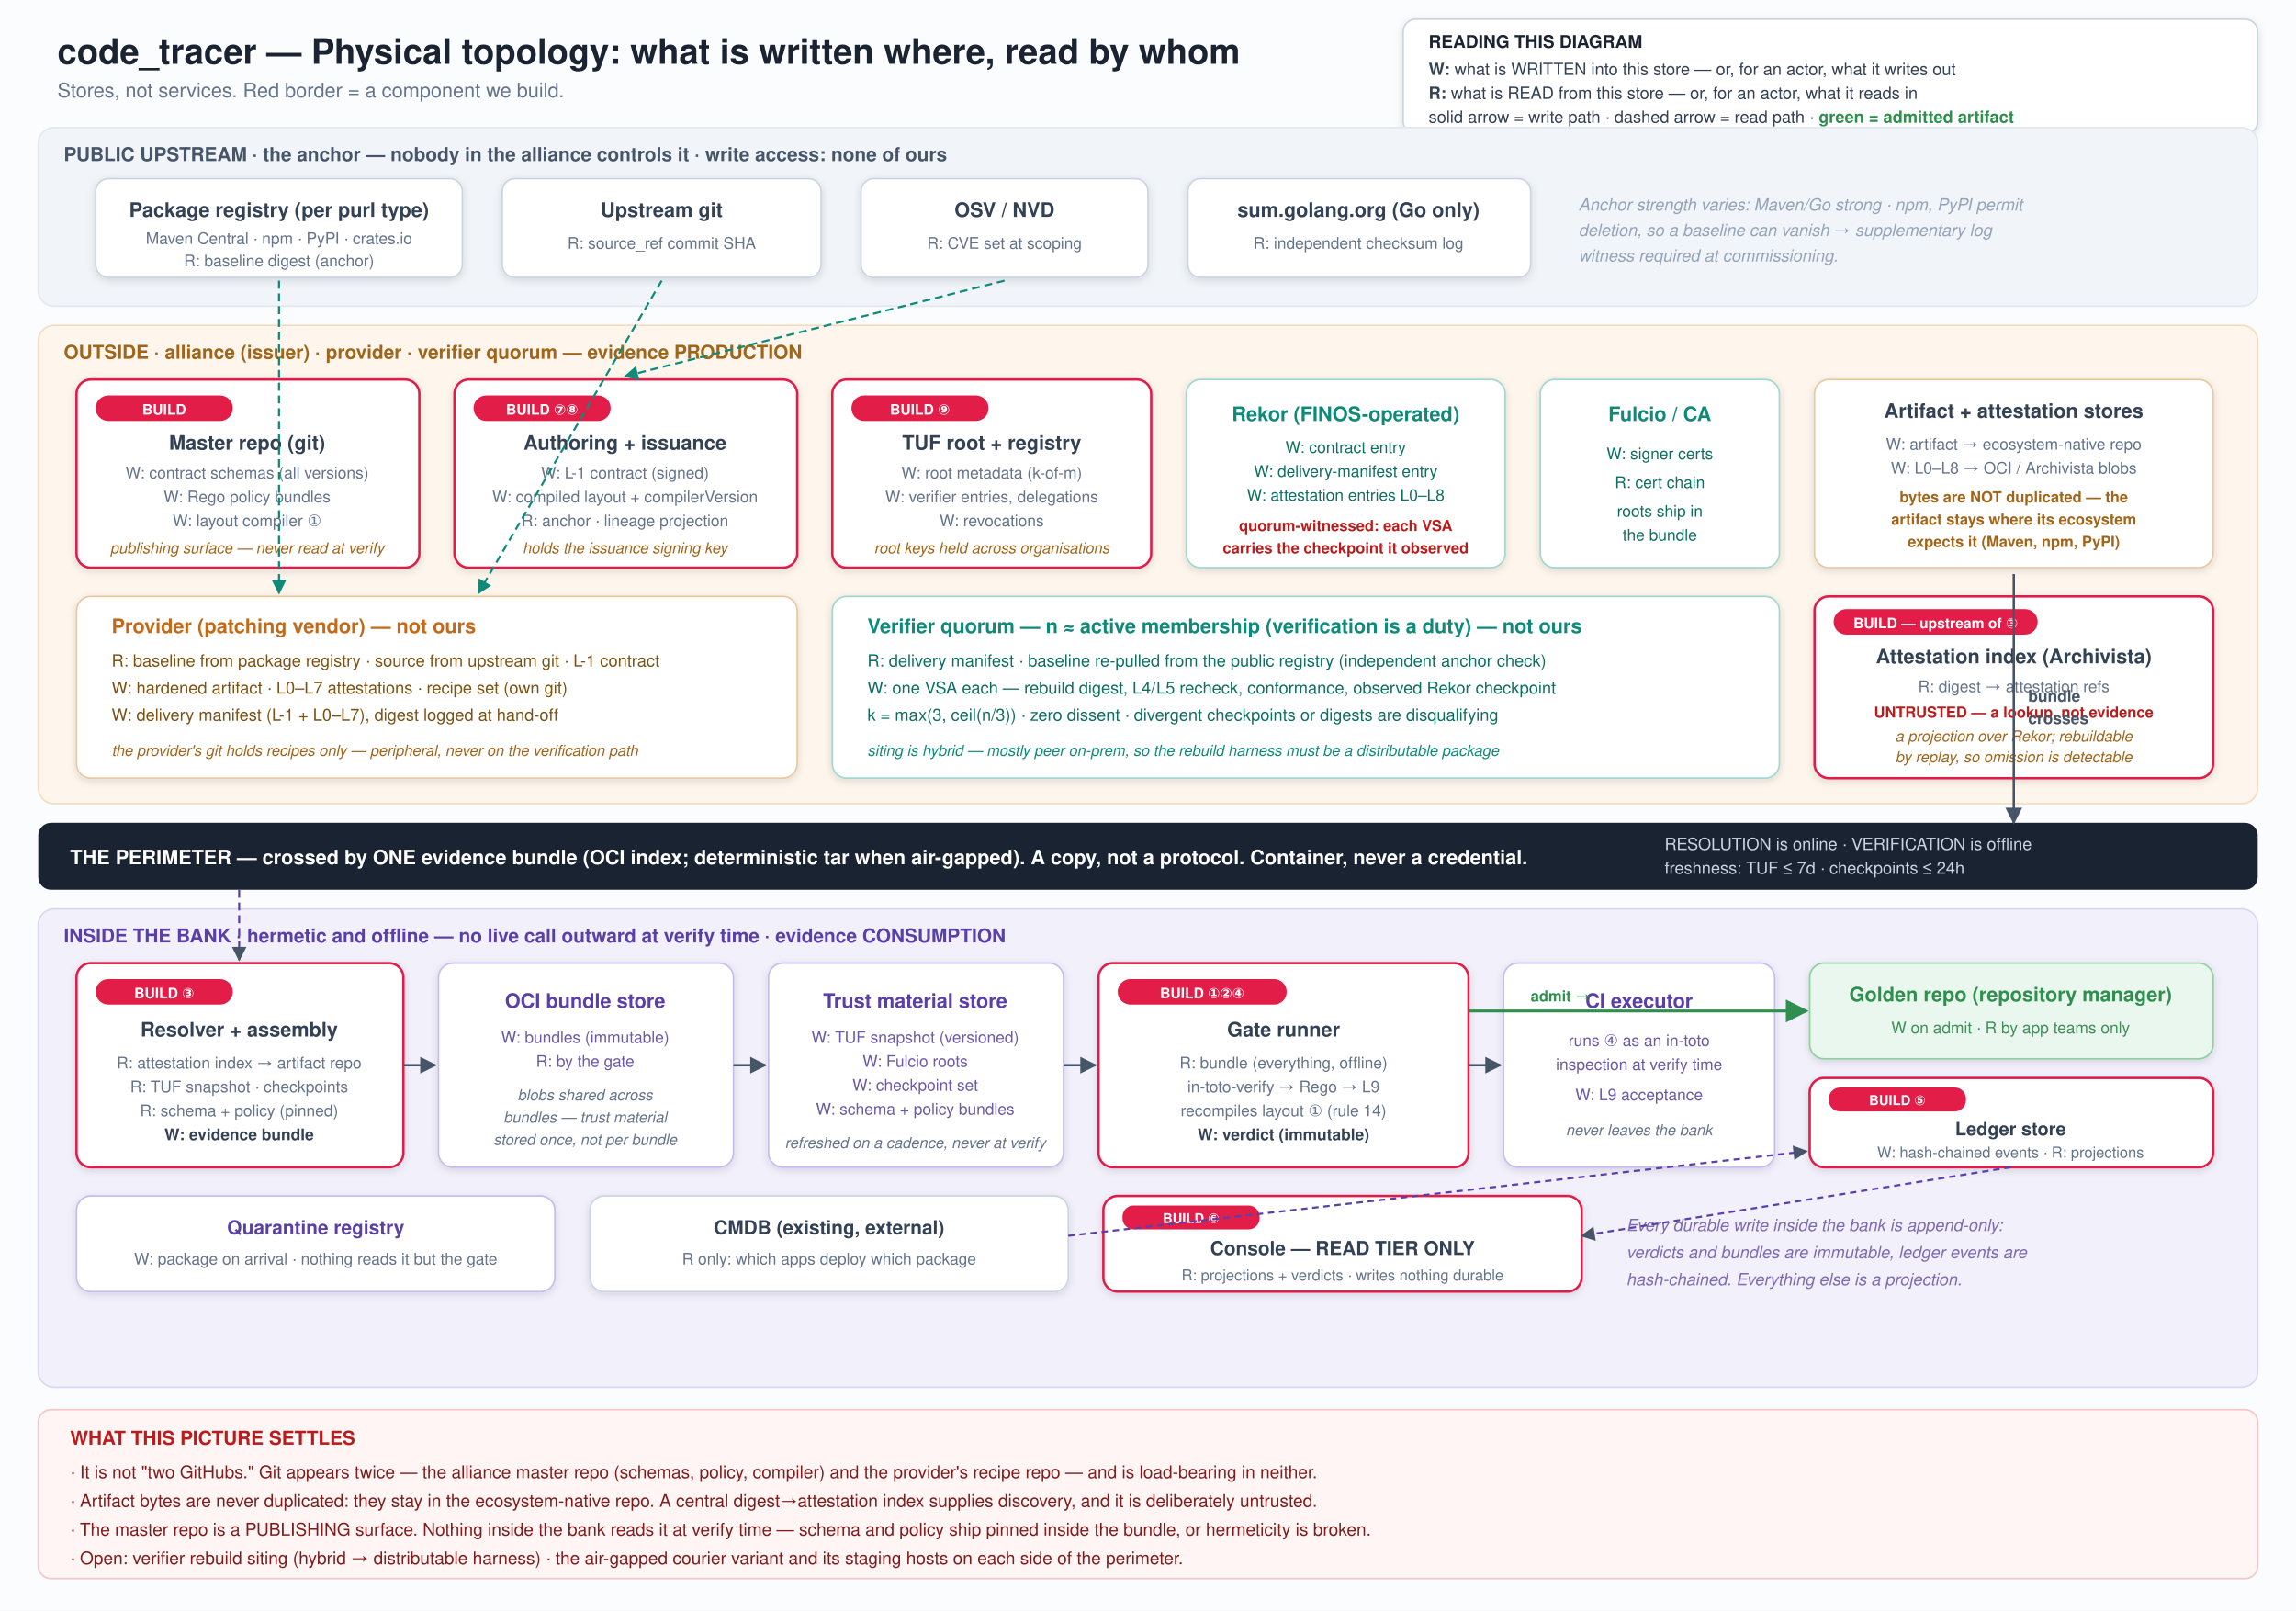
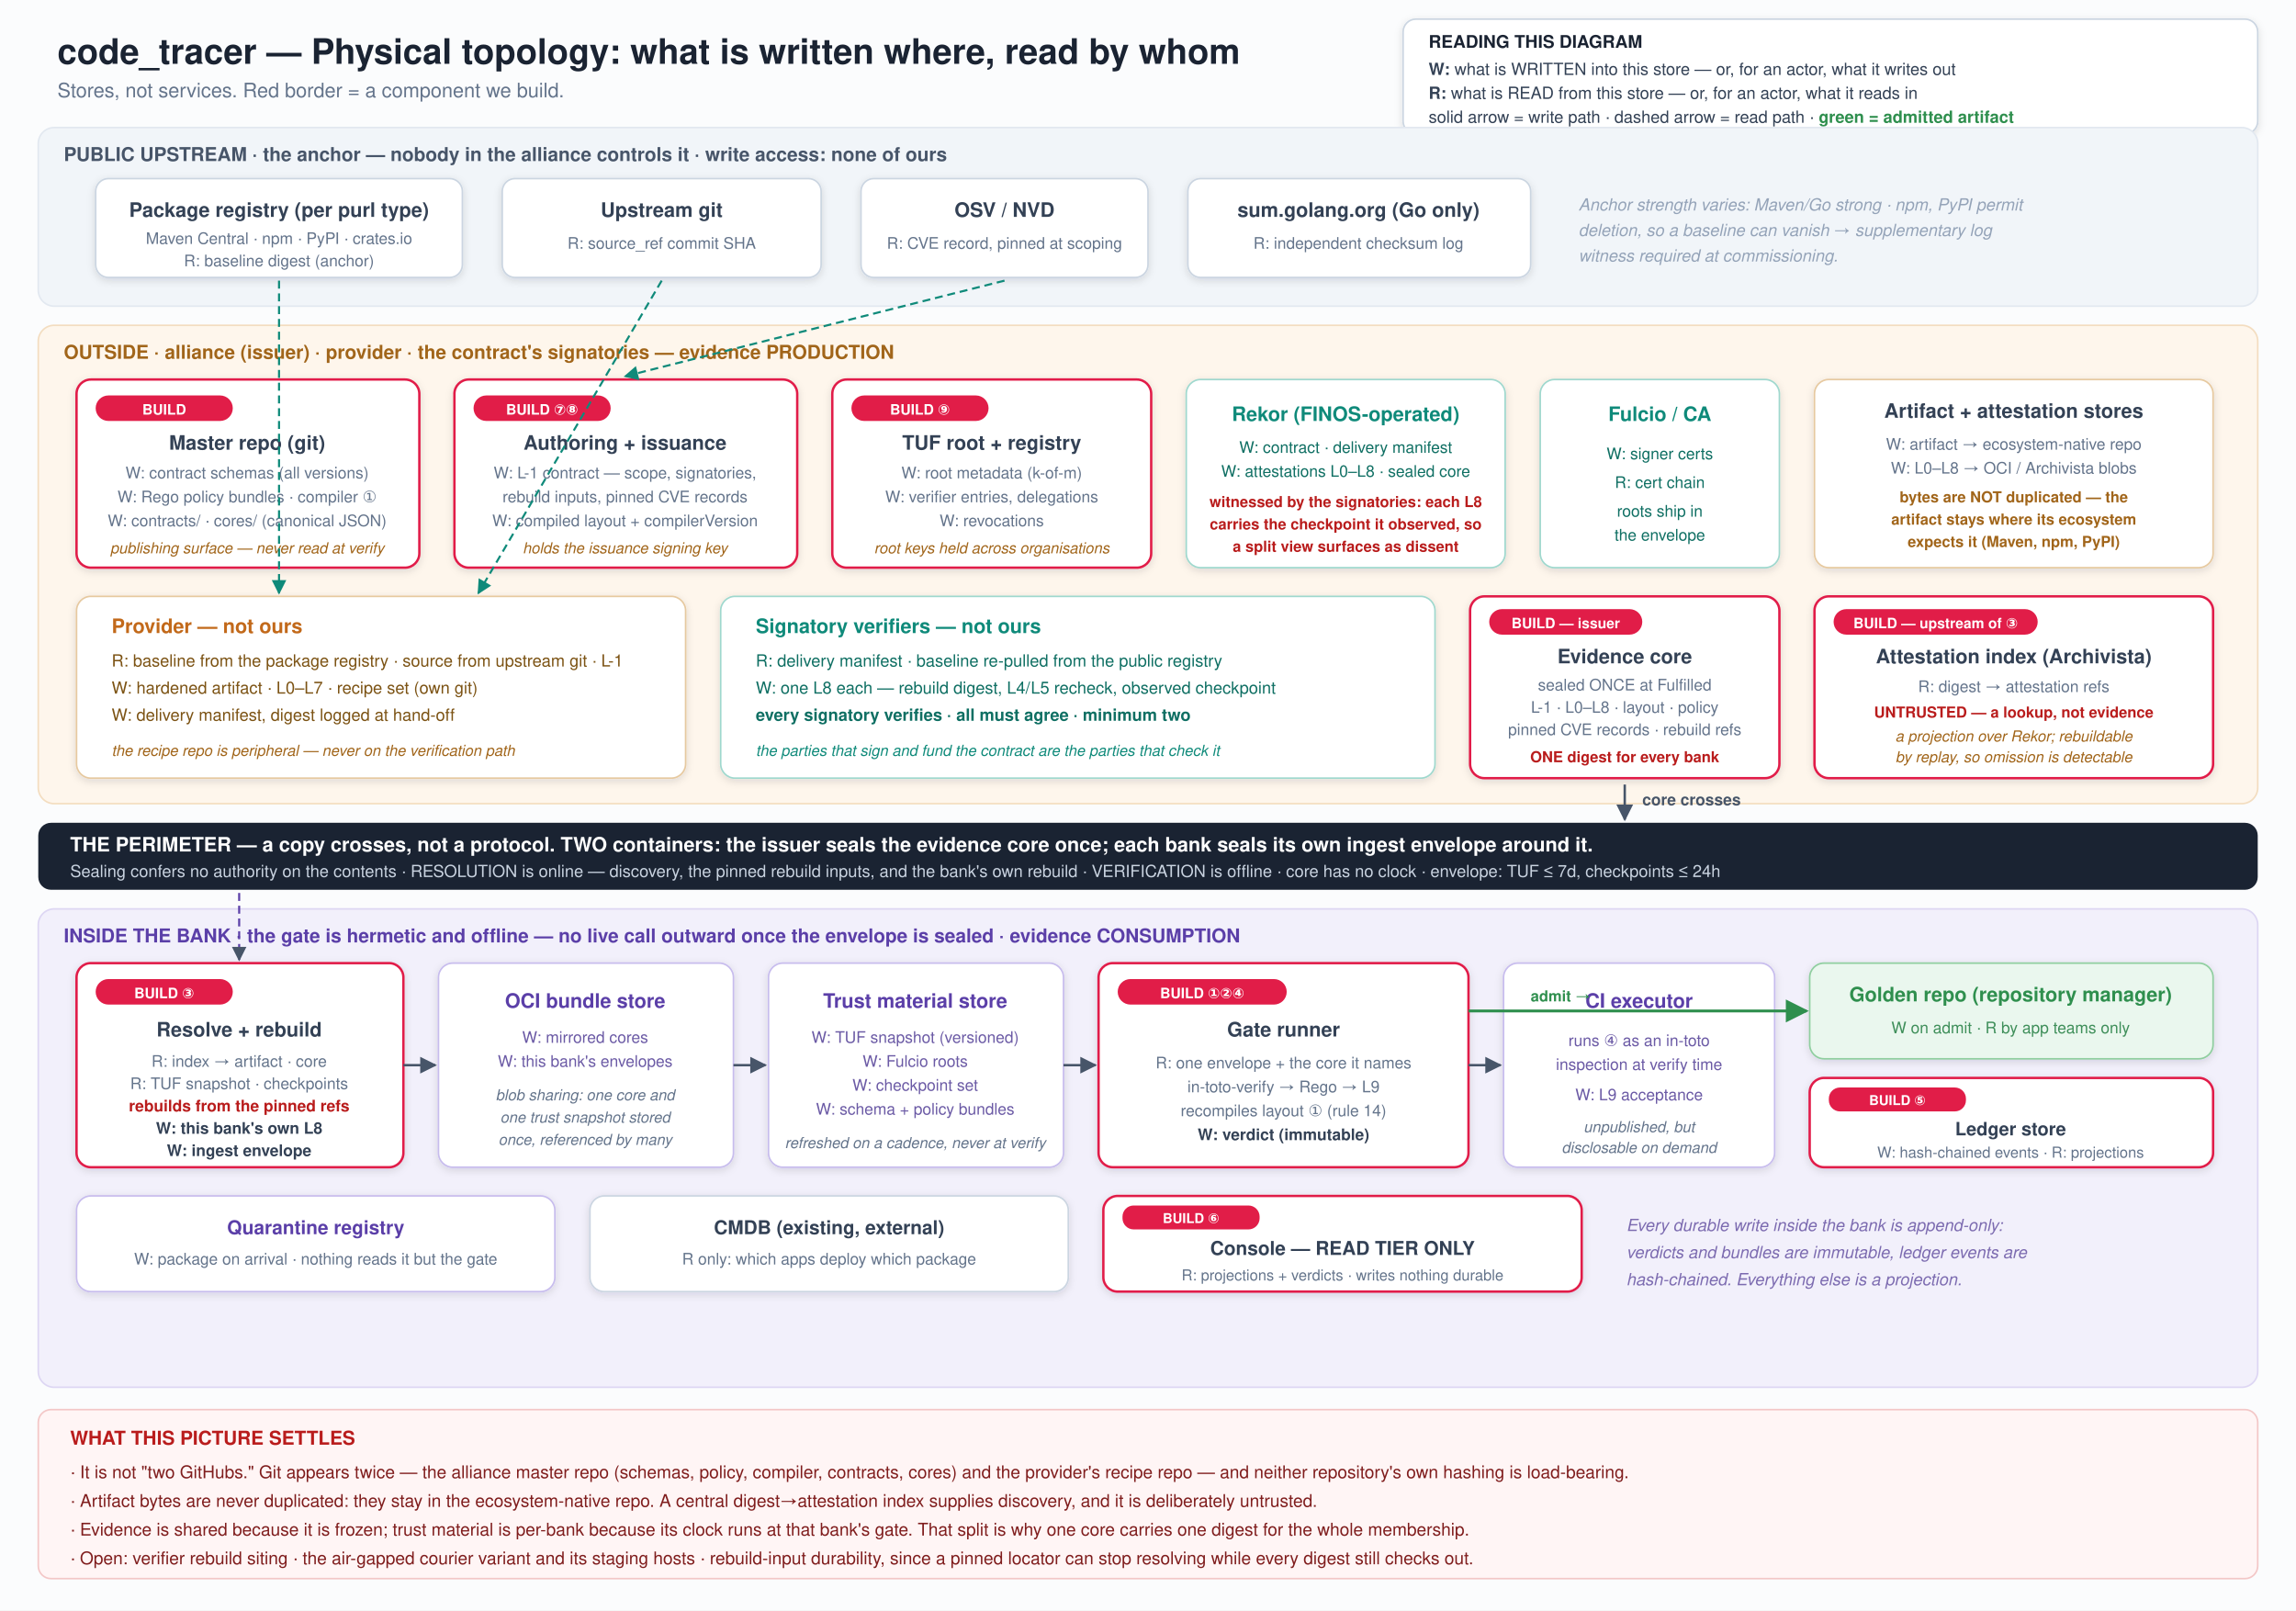
<svg xmlns="http://www.w3.org/2000/svg" viewBox="0 0 1440 1010" font-family="Helvetica, Arial, sans-serif">
  <defs>
    <marker id="aw" viewBox="0 0 10 10" refX="9" refY="5" markerWidth="7" markerHeight="7" orient="auto-start-reverse">
      <path d="M0,0 L10,5 L0,10 z" fill="#475569" />
    </marker>
    <marker id="awr" viewBox="0 0 10 10" refX="9" refY="5" markerWidth="7" markerHeight="7" orient="auto-start-reverse">
      <path d="M0,0 L10,5 L0,10 z" fill="#0f8a7a" />
    </marker>
    <marker id="awg" viewBox="0 0 10 10" refX="9" refY="5" markerWidth="8" markerHeight="8" orient="auto-start-reverse">
      <path d="M0,0 L10,5 L0,10 z" fill="#2f8f4e" />
    </marker>
    <filter id="soft" x="-20%" y="-20%" width="140%" height="140%">
      <feDropShadow dx="0" dy="1.5" stdDeviation="2.5" flood-color="#1a2332" flood-opacity="0.13" />
    </filter>
  </defs>
  <rect width="1440" height="1010" fill="#fbfcfd" />
  <text x="36" y="40" font-size="22" font-weight="700" fill="#1a2332">code_tracer — Physical topology: what is written where, read by whom</text>
  <text x="36" y="61" font-size="12.5" fill="#64748b">Stores, not services. Red border = a component we build.</text>
  <g filter="url(#soft)">
    <rect x="880" y="12" width="536" height="72" rx="8" fill="#ffffff" stroke="#cbd5e1" />
  </g>
  <text x="896" y="30" font-size="11" font-weight="700" fill="#1a2332">READING THIS DIAGRAM</text>
  <text x="896" y="47" font-size="10.5" fill="#334155">
    <tspan font-weight="700">W:</tspan>  what is WRITTEN into this store — or, for an actor, what it writes out</text>
  <text x="896" y="62" font-size="10.5" fill="#334155">
    <tspan font-weight="700">R:</tspan>  what is READ from this store — or, for an actor, what it reads in</text>
  <text x="896" y="77" font-size="10.5" fill="#334155">solid arrow = write path · dashed arrow = read path · <tspan fill="#2f8f4e" font-weight="700">green = admitted artifact</tspan>
  </text>
  <rect x="24" y="80" width="1392" height="112" rx="10" fill="#f1f5f9" stroke="#e2e8f0" />
  <text x="40" y="101" font-size="12" font-weight="700" fill="#475569">PUBLIC UPSTREAM · the anchor — nobody in the alliance controls it · write access: none of ours</text>
  <g filter="url(#soft)">
    <rect x="60" y="112" width="230" height="62" rx="8" fill="#fff" stroke="#cbd5e1" />
    <rect x="315" y="112" width="200" height="62" rx="8" fill="#fff" stroke="#cbd5e1" />
    <rect x="540" y="112" width="180" height="62" rx="8" fill="#fff" stroke="#cbd5e1" />
    <rect x="745" y="112" width="215" height="62" rx="8" fill="#fff" stroke="#cbd5e1" />
  </g>
  <text x="175" y="136" font-size="12.5" font-weight="600" fill="#334155" text-anchor="middle">Package registry (per purl type)</text>
  <text x="175" y="153" font-size="10" fill="#64748b" text-anchor="middle">Maven Central · npm · PyPI · crates.io</text>
  <text x="175" y="167" font-size="10" fill="#64748b" text-anchor="middle">R: baseline digest (anchor)</text>
  <text x="415" y="136" font-size="12.5" font-weight="600" fill="#334155" text-anchor="middle">Upstream git</text>
  <text x="415" y="156" font-size="10" fill="#64748b" text-anchor="middle">R: source_ref commit SHA</text>
  <text x="630" y="136" font-size="12.5" font-weight="600" fill="#334155" text-anchor="middle">OSV / NVD</text>
-   <text x="630" y="156" font-size="10" fill="#64748b" text-anchor="middle">R: CVE set at scoping</text>
+   <text x="630" y="156" font-size="10" fill="#64748b" text-anchor="middle">R: CVE record, pinned at scoping</text>
  <text x="852" y="136" font-size="12.5" font-weight="600" fill="#334155" text-anchor="middle">sum.golang.org (Go only)</text>
  <text x="852" y="156" font-size="10" fill="#64748b" text-anchor="middle">R: independent checksum log</text>
  <text x="990" y="132" font-size="10.5" font-style="italic" fill="#94a3b8">Anchor strength varies: Maven/Go strong · npm, PyPI permit</text>
  <text x="990" y="148" font-size="10.5" font-style="italic" fill="#94a3b8">deletion, so a baseline can vanish → supplementary log</text>
  <text x="990" y="164" font-size="10.5" font-style="italic" fill="#94a3b8">witness required at commissioning.</text>
  <rect x="24" y="204" width="1392" height="300" rx="10" fill="#fef6ec" stroke="#f3ddc0" />
-   <text x="40" y="225" font-size="12" font-weight="700" fill="#a1651a">OUTSIDE · alliance (issuer) · provider · verifier quorum — evidence PRODUCTION</text>
+   <text x="40" y="225" font-size="12" font-weight="700" fill="#a1651a">OUTSIDE · alliance (issuer) · provider · the contract's signatories — evidence PRODUCTION</text>
  <g filter="url(#soft)">
    <rect x="48" y="238" width="215" height="118" rx="9" fill="#fff" stroke="#e11d48" stroke-width="1.5" />
  </g>
  <rect x="60" y="248" width="86" height="16" rx="8" fill="#e11d48" />
  <text x="103" y="260" font-size="9" font-weight="700" fill="#fff" text-anchor="middle">BUILD</text>
  <text x="155" y="282" font-size="12.5" font-weight="700" fill="#334155" text-anchor="middle">Master repo (git)</text>
  <text x="155" y="300" font-size="10" fill="#64748b" text-anchor="middle">W: contract schemas (all versions)</text>
-   <text x="155" y="315" font-size="10" fill="#64748b" text-anchor="middle">W: Rego policy bundles</text>
-   <text x="155" y="330" font-size="10" fill="#64748b" text-anchor="middle">W: layout compiler ①</text>
+   <text x="155" y="315" font-size="10" fill="#64748b" text-anchor="middle">W: Rego policy bundles · compiler ①</text>
+   <text x="155" y="330" font-size="10" fill="#64748b" text-anchor="middle">W: contracts/ · cores/ (canonical JSON)</text>
  <text x="155" y="347" font-size="9.5" font-style="italic" fill="#a1651a" text-anchor="middle">publishing surface — never read at verify</text>
  <g filter="url(#soft)">
    <rect x="285" y="238" width="215" height="118" rx="9" fill="#fff" stroke="#e11d48" stroke-width="1.5" />
  </g>
  <rect x="297" y="248" width="86" height="16" rx="8" fill="#e11d48" />
  <text x="340" y="260" font-size="9" font-weight="700" fill="#fff" text-anchor="middle">BUILD ⑦⑧</text>
  <text x="392" y="282" font-size="12.5" font-weight="700" fill="#334155" text-anchor="middle">Authoring + issuance</text>
-   <text x="392" y="300" font-size="10" fill="#64748b" text-anchor="middle">W: L-1 contract (signed)</text>
-   <text x="392" y="315" font-size="10" fill="#64748b" text-anchor="middle">W: compiled layout + compilerVersion</text>
-   <text x="392" y="330" font-size="10" fill="#64748b" text-anchor="middle">R: anchor · lineage projection</text>
+   <text x="392" y="300" font-size="10" fill="#64748b" text-anchor="middle">W: L-1 contract — scope, signatories,</text>
+   <text x="392" y="315" font-size="10" fill="#64748b" text-anchor="middle">rebuild inputs, pinned CVE records</text>
+   <text x="392" y="330" font-size="10" fill="#64748b" text-anchor="middle">W: compiled layout + compilerVersion</text>
  <text x="392" y="347" font-size="9.5" font-style="italic" fill="#a1651a" text-anchor="middle">holds the issuance signing key</text>
  <g filter="url(#soft)">
    <rect x="522" y="238" width="200" height="118" rx="9" fill="#fff" stroke="#e11d48" stroke-width="1.5" />
  </g>
  <rect x="534" y="248" width="86" height="16" rx="8" fill="#e11d48" />
  <text x="577" y="260" font-size="9" font-weight="700" fill="#fff" text-anchor="middle">BUILD ⑨</text>
  <text x="622" y="282" font-size="12.5" font-weight="700" fill="#334155" text-anchor="middle">TUF root + registry</text>
  <text x="622" y="300" font-size="10" fill="#64748b" text-anchor="middle">W: root metadata (k-of-m)</text>
  <text x="622" y="315" font-size="10" fill="#64748b" text-anchor="middle">W: verifier entries, delegations</text>
  <text x="622" y="330" font-size="10" fill="#64748b" text-anchor="middle">W: revocations</text>
  <text x="622" y="347" font-size="9.5" font-style="italic" fill="#a1651a" text-anchor="middle">root keys held across organisations</text>
  <g filter="url(#soft)">
    <rect x="744" y="238" width="200" height="118" rx="9" fill="#fff" stroke="#9fd8ce" />
  </g>
  <text x="844" y="264" font-size="12.5" font-weight="700" fill="#0f8a7a" text-anchor="middle">Rekor (FINOS-operated)</text>
-   <text x="844" y="284" font-size="10" fill="#0f6f63" text-anchor="middle">W: contract entry</text>
-   <text x="844" y="299" font-size="10" fill="#0f6f63" text-anchor="middle">W: delivery-manifest entry</text>
-   <text x="844" y="314" font-size="10" fill="#0f6f63" text-anchor="middle">W: attestation entries L0–L8</text>
-   <text x="844" y="333" font-size="9.5" font-weight="700" fill="#b91c1c" text-anchor="middle">quorum-witnessed: each VSA</text>
-   <text x="844" y="347" font-size="9.5" font-weight="700" fill="#b91c1c" text-anchor="middle">carries the checkpoint it observed</text>
+   <text x="844" y="284" font-size="10" fill="#0f6f63" text-anchor="middle">W: contract · delivery manifest</text>
+   <text x="844" y="299" font-size="10" fill="#0f6f63" text-anchor="middle">W: attestations L0–L8 · sealed core</text>
+   <text x="844" y="318" font-size="9.5" font-weight="700" fill="#b91c1c" text-anchor="middle">witnessed by the signatories: each L8</text>
+   <text x="844" y="332" font-size="9.5" font-weight="700" fill="#b91c1c" text-anchor="middle">carries the checkpoint it observed, so</text>
+   <text x="844" y="346" font-size="9.5" font-weight="700" fill="#b91c1c" text-anchor="middle">a split view surfaces as dissent</text>
  <g filter="url(#soft)">
    <rect x="966" y="238" width="150" height="118" rx="9" fill="#fff" stroke="#9fd8ce" />
  </g>
  <text x="1041" y="264" font-size="12.5" font-weight="700" fill="#0f8a7a" text-anchor="middle">Fulcio / CA</text>
  <text x="1041" y="288" font-size="10" fill="#0f6f63" text-anchor="middle">W: signer certs</text>
  <text x="1041" y="306" font-size="10" fill="#0f6f63" text-anchor="middle">R: cert chain</text>
  <text x="1041" y="324" font-size="10" fill="#0f6f63" text-anchor="middle">roots ship in</text>
-   <text x="1041" y="339" font-size="10" fill="#0f6f63" text-anchor="middle">the bundle</text>
+   <text x="1041" y="339" font-size="10" fill="#0f6f63" text-anchor="middle">the envelope</text>
  <g filter="url(#soft)">
    <rect x="1138" y="238" width="250" height="118" rx="9" fill="#fff" stroke="#e6c9a0" />
  </g>
  <text x="1263" y="262" font-size="12.5" font-weight="700" fill="#334155" text-anchor="middle">Artifact + attestation stores</text>
  <text x="1263" y="282" font-size="10" fill="#64748b" text-anchor="middle">W: artifact → ecosystem-native repo</text>
  <text x="1263" y="297" font-size="10" fill="#64748b" text-anchor="middle">W: L0–L8 → OCI / Archivista blobs</text>
  <text x="1263" y="315" font-size="9.5" font-weight="700" fill="#a1651a" text-anchor="middle">bytes are NOT duplicated — the</text>
  <text x="1263" y="329" font-size="9.5" font-weight="700" fill="#a1651a" text-anchor="middle">artifact stays where its ecosystem</text>
  <text x="1263" y="343" font-size="9.5" font-weight="700" fill="#a1651a" text-anchor="middle">expects it (Maven, npm, PyPI)</text>
  <g filter="url(#soft)">
-     <rect x="48" y="374" width="452" height="114" rx="9" fill="#fff" stroke="#e6c9a0" />
-   </g>
-   <text x="70" y="397" font-size="12.5" font-weight="700" fill="#c2691a">Provider (patching vendor) — not ours</text>
-   <text x="70" y="418" font-size="10.5" fill="#7c5314">R: baseline from package registry · source from upstream git · L-1 contract</text>
-   <text x="70" y="435" font-size="10.5" fill="#7c5314">W: hardened artifact · L0–L7 attestations · recipe set (own git)</text>
-   <text x="70" y="452" font-size="10.5" fill="#7c5314">W: delivery manifest (L-1 + L0–L7), digest logged at hand-off</text>
-   <text x="70" y="474" font-size="9.5" font-style="italic" fill="#a1651a">the provider's git holds recipes only — peripheral, never on the verification path</text>
-   <g filter="url(#soft)">
-     <rect x="522" y="374" width="594" height="114" rx="9" fill="#fff" stroke="#9fd8ce" />
-   </g>
-   <text x="544" y="397" font-size="12.5" font-weight="700" fill="#0f8a7a">Verifier quorum — n ≈ active membership (verification is a duty) — not ours</text>
-   <text x="544" y="418" font-size="10.5" fill="#0f6f63">R: delivery manifest · baseline re-pulled from the public registry (independent anchor check)</text>
-   <text x="544" y="435" font-size="10.5" fill="#0f6f63">W: one VSA each — rebuild digest, L4/L5 recheck, conformance, observed Rekor checkpoint</text>
-   <text x="544" y="452" font-size="10.5" fill="#0f6f63">k = max(3, ceil(n/3)) · zero dissent · divergent checkpoints or digests are disqualifying</text>
-   <text x="544" y="474" font-size="9.5" font-style="italic" fill="#0f8a7a">siting is hybrid — mostly peer on-prem, so the rebuild harness must be a distributable package</text>
+     <rect x="48" y="374" width="382" height="114" rx="9" fill="#fff" stroke="#e6c9a0" />
+   </g>
+   <text x="70" y="397" font-size="12.5" font-weight="700" fill="#c2691a">Provider — not ours</text>
+   <text x="70" y="418" font-size="10.5" fill="#7c5314">R: baseline from the package registry · source from upstream git · L-1</text>
+   <text x="70" y="435" font-size="10.5" fill="#7c5314">W: hardened artifact · L0–L7 · recipe set (own git)</text>
+   <text x="70" y="452" font-size="10.5" fill="#7c5314">W: delivery manifest, digest logged at hand-off</text>
+   <text x="70" y="474" font-size="9.5" font-style="italic" fill="#a1651a">the recipe repo is peripheral — never on the verification path</text>
+   <g filter="url(#soft)">
+     <rect x="452" y="374" width="448" height="114" rx="9" fill="#fff" stroke="#9fd8ce" />
+   </g>
+   <text x="474" y="397" font-size="12.5" font-weight="700" fill="#0f8a7a">Signatory verifiers — not ours</text>
+   <text x="474" y="418" font-size="10.5" fill="#0f6f63">R: delivery manifest · baseline re-pulled from the public registry</text>
+   <text x="474" y="435" font-size="10.5" fill="#0f6f63">W: one L8 each — rebuild digest, L4/L5 recheck, observed checkpoint</text>
+   <text x="474" y="452" font-size="10.5" font-weight="700" fill="#0f6f63">every signatory verifies · all must agree · minimum two</text>
+   <text x="474" y="474" font-size="9.5" font-style="italic" fill="#0f8a7a">the parties that sign and fund the contract are the parties that check it</text>
+   <g filter="url(#soft)">
+     <rect x="922" y="374" width="194" height="114" rx="9" fill="#fff" stroke="#e11d48" stroke-width="1.5" />
+   </g>
+   <rect x="934" y="382" width="96" height="16" rx="8" fill="#e11d48" />
+   <text x="982" y="394" font-size="9" font-weight="700" fill="#fff" text-anchor="middle">BUILD — issuer</text>
+   <text x="1019" y="416" font-size="12.5" font-weight="700" fill="#334155" text-anchor="middle">Evidence core</text>
+   <text x="1019" y="433" font-size="10" fill="#64748b" text-anchor="middle">sealed ONCE at Fulfilled</text>
+   <text x="1019" y="447" font-size="10" fill="#64748b" text-anchor="middle">L-1 · L0–L8 · layout · policy</text>
+   <text x="1019" y="461" font-size="10" fill="#64748b" text-anchor="middle">pinned CVE records · rebuild refs</text>
+   <text x="1019" y="478" font-size="9.5" font-weight="700" fill="#b91c1c" text-anchor="middle">ONE digest for every bank</text>
  <g filter="url(#soft)">
    <rect x="1138" y="374" width="250" height="114" rx="9" fill="#fff" stroke="#e11d48" stroke-width="1.5" />
  </g>
  <rect x="1150" y="382" width="128" height="16" rx="8" fill="#e11d48" />
  <text x="1214" y="394" font-size="9" font-weight="700" fill="#fff" text-anchor="middle">BUILD — upstream of ③</text>
  <text x="1263" y="416" font-size="12.5" font-weight="700" fill="#334155" text-anchor="middle">Attestation index (Archivista)</text>
  <text x="1263" y="434" font-size="10" fill="#64748b" text-anchor="middle">R: digest → attestation refs</text>
  <text x="1263" y="450" font-size="9.5" font-weight="700" fill="#b91c1c" text-anchor="middle">UNTRUSTED — a lookup, not evidence</text>
  <text x="1263" y="465" font-size="9.5" font-style="italic" fill="#a1651a" text-anchor="middle">a projection over Rekor; rebuildable</text>
  <text x="1263" y="478" font-size="9.5" font-style="italic" fill="#a1651a" text-anchor="middle">by replay, so omission is detectable</text>
  <rect x="24" y="516" width="1392" height="42" rx="8" fill="#1a2332" />
-   <text x="44" y="542" font-size="12.5" font-weight="700" fill="#ffffff">THE PERIMETER — crossed by ONE evidence bundle (OCI index; deterministic tar when air-gapped). A copy, not a protocol. Container, never a credential.</text>
-   <text x="1044" y="533" font-size="10.5" fill="#c9d3e0">RESOLUTION is online · VERIFICATION is offline</text>
-   <text x="1044" y="548" font-size="10.5" fill="#c9d3e0">freshness: TUF ≤ 7d · checkpoints ≤ 24h</text>
+   <text x="44" y="534" font-size="12.5" font-weight="700" fill="#ffffff">THE PERIMETER — a copy crosses, not a protocol. TWO containers: the issuer seals the evidence core once; each bank seals its own ingest envelope around it.</text>
+   <text x="44" y="550" font-size="10.5" fill="#c9d3e0">Sealing confers no authority on the contents · RESOLUTION is online — discovery, the pinned rebuild inputs, and the bank's own rebuild · VERIFICATION is offline · core has no clock · envelope: TUF ≤ 7d, checkpoints ≤ 24h</text>
  <rect x="24" y="570" width="1392" height="300" rx="10" fill="#f2f0fb" stroke="#ddd6f3" />
-   <text x="40" y="591" font-size="12" font-weight="700" fill="#5b3fa8">INSIDE THE BANK · hermetic and offline — no live call outward at verify time · evidence CONSUMPTION</text>
+   <text x="40" y="591" font-size="12" font-weight="700" fill="#5b3fa8">INSIDE THE BANK · the gate is hermetic and offline — no live call outward once the envelope is sealed · evidence CONSUMPTION</text>
  <g filter="url(#soft)">
    <rect x="48" y="604" width="205" height="128" rx="9" fill="#fff" stroke="#e11d48" stroke-width="1.5" />
  </g>
  <rect x="60" y="614" width="86" height="16" rx="8" fill="#e11d48" />
  <text x="103" y="626" font-size="9" font-weight="700" fill="#fff" text-anchor="middle">BUILD ③</text>
-   <text x="150" y="650" font-size="12.5" font-weight="700" fill="#334155" text-anchor="middle">Resolver + assembly</text>
-   <text x="150" y="670" font-size="10" fill="#64748b" text-anchor="middle">R: attestation index → artifact repo</text>
-   <text x="150" y="685" font-size="10" fill="#64748b" text-anchor="middle">R: TUF snapshot · checkpoints</text>
-   <text x="150" y="700" font-size="10" fill="#64748b" text-anchor="middle">R: schema + policy (pinned)</text>
-   <text x="150" y="715" font-size="10" font-weight="700" fill="#334155" text-anchor="middle">W: evidence bundle</text>
+   <text x="150" y="650" font-size="12.5" font-weight="700" fill="#334155" text-anchor="middle">Resolve + rebuild</text>
+   <text x="150" y="669" font-size="10" fill="#64748b" text-anchor="middle">R: index → artifact · core</text>
+   <text x="150" y="683" font-size="10" fill="#64748b" text-anchor="middle">R: TUF snapshot · checkpoints</text>
+   <text x="150" y="697" font-size="10" font-weight="700" fill="#b91c1c" text-anchor="middle">rebuilds from the pinned refs</text>
+   <text x="150" y="711" font-size="10" font-weight="700" fill="#334155" text-anchor="middle">W: this bank's own L8</text>
+   <text x="150" y="725" font-size="10" font-weight="700" fill="#334155" text-anchor="middle">W: ingest envelope</text>
  <g filter="url(#soft)">
    <rect x="275" y="604" width="185" height="128" rx="9" fill="#fff" stroke="#c7bced" />
  </g>
  <text x="367" y="632" font-size="12.5" font-weight="700" fill="#5b3fa8" text-anchor="middle">OCI bundle store</text>
-   <text x="367" y="654" font-size="10" fill="#6b5aa5" text-anchor="middle">W: bundles (immutable)</text>
-   <text x="367" y="669" font-size="10" fill="#6b5aa5" text-anchor="middle">R: by the gate</text>
-   <text x="367" y="690" font-size="9.5" font-style="italic" fill="#64748b" text-anchor="middle">blobs shared across</text>
-   <text x="367" y="704" font-size="9.5" font-style="italic" fill="#64748b" text-anchor="middle">bundles — trust material</text>
-   <text x="367" y="718" font-size="9.5" font-style="italic" fill="#64748b" text-anchor="middle">stored once, not per bundle</text>
+   <text x="367" y="654" font-size="10" fill="#6b5aa5" text-anchor="middle">W: mirrored cores</text>
+   <text x="367" y="669" font-size="10" fill="#6b5aa5" text-anchor="middle">W: this bank's envelopes</text>
+   <text x="367" y="690" font-size="9.5" font-style="italic" fill="#64748b" text-anchor="middle">blob sharing: one core and</text>
+   <text x="367" y="704" font-size="9.5" font-style="italic" fill="#64748b" text-anchor="middle">one trust snapshot stored</text>
+   <text x="367" y="718" font-size="9.5" font-style="italic" fill="#64748b" text-anchor="middle">once, referenced by many</text>
  <g filter="url(#soft)">
    <rect x="482" y="604" width="185" height="128" rx="9" fill="#fff" stroke="#c7bced" />
  </g>
  <text x="574" y="632" font-size="12.5" font-weight="700" fill="#5b3fa8" text-anchor="middle">Trust material store</text>
  <text x="574" y="654" font-size="10" fill="#6b5aa5" text-anchor="middle">W: TUF snapshot (versioned)</text>
  <text x="574" y="669" font-size="10" fill="#6b5aa5" text-anchor="middle">W: Fulcio roots</text>
  <text x="574" y="684" font-size="10" fill="#6b5aa5" text-anchor="middle">W: checkpoint set</text>
  <text x="574" y="699" font-size="10" fill="#6b5aa5" text-anchor="middle">W: schema + policy bundles</text>
  <text x="574" y="720" font-size="9.5" font-style="italic" fill="#64748b" text-anchor="middle">refreshed on a cadence, never at verify</text>
  <g filter="url(#soft)">
    <rect x="689" y="604" width="232" height="128" rx="9" fill="#fff" stroke="#e11d48" stroke-width="1.5" />
  </g>
  <rect x="701" y="614" width="106" height="16" rx="8" fill="#e11d48" />
  <text x="754" y="626" font-size="9" font-weight="700" fill="#fff" text-anchor="middle">BUILD ①②④</text>
  <text x="805" y="650" font-size="12.5" font-weight="700" fill="#334155" text-anchor="middle">Gate runner</text>
-   <text x="805" y="670" font-size="10" fill="#64748b" text-anchor="middle">R: bundle (everything, offline)</text>
+   <text x="805" y="670" font-size="10" fill="#64748b" text-anchor="middle">R: one envelope + the core it names</text>
  <text x="805" y="685" font-size="10" fill="#64748b" text-anchor="middle">in-toto-verify → Rego → L9</text>
  <text x="805" y="700" font-size="10" fill="#64748b" text-anchor="middle">recompiles layout ① (rule 14)</text>
  <text x="805" y="715" font-size="10" font-weight="700" fill="#334155" text-anchor="middle">W: verdict (immutable)</text>
  <g filter="url(#soft)">
    <rect x="943" y="604" width="170" height="128" rx="9" fill="#fff" stroke="#c7bced" />
  </g>
  <text x="1028" y="632" font-size="12.5" font-weight="700" fill="#5b3fa8" text-anchor="middle">CI executor</text>
  <text x="1028" y="656" font-size="10" fill="#6b5aa5" text-anchor="middle">runs ④ as an in-toto</text>
  <text x="1028" y="671" font-size="10" fill="#6b5aa5" text-anchor="middle">inspection at verify time</text>
  <text x="1028" y="690" font-size="10" fill="#6b5aa5" text-anchor="middle">W: L9 acceptance</text>
-   <text x="1028" y="712" font-size="9.5" font-style="italic" fill="#64748b" text-anchor="middle">never leaves the bank</text>
+   <text x="1028" y="710" font-size="9.5" font-style="italic" fill="#64748b" text-anchor="middle">unpublished, but</text>
+   <text x="1028" y="723" font-size="9.5" font-style="italic" fill="#64748b" text-anchor="middle">disclosable on demand</text>
  <g filter="url(#soft)">
    <rect x="1135" y="604" width="253" height="60" rx="9" fill="#eaf7ee" stroke="#8fce9f" />
  </g>
  <text x="1261" y="628" font-size="12.5" font-weight="700" fill="#2f8f4e" text-anchor="middle">Golden repo (repository manager)</text>
  <text x="1261" y="648" font-size="10" fill="#3f8f5a" text-anchor="middle">W on admit · R by app teams only</text>
  <g filter="url(#soft)">
    <rect x="1135" y="676" width="253" height="56" rx="9" fill="#fff" stroke="#e11d48" stroke-width="1.5" />
  </g>
  <rect x="1147" y="682" width="86" height="15" rx="7" fill="#e11d48" />
  <text x="1190" y="693" font-size="8.5" font-weight="700" fill="#fff" text-anchor="middle">BUILD ⑤</text>
  <text x="1261" y="712" font-size="11.5" font-weight="700" fill="#334155" text-anchor="middle">Ledger store</text>
  <text x="1261" y="726" font-size="9.5" fill="#64748b" text-anchor="middle">W: hash-chained events · R: projections</text>
  <g filter="url(#soft)">
    <rect x="48" y="750" width="300" height="60" rx="9" fill="#fff" stroke="#c7bced" />
  </g>
  <text x="198" y="774" font-size="12" font-weight="700" fill="#5b3fa8" text-anchor="middle">Quarantine registry</text>
  <text x="198" y="793" font-size="10" fill="#64748b" text-anchor="middle">W: package on arrival · nothing reads it but the gate</text>
  <g filter="url(#soft)">
    <rect x="370" y="750" width="300" height="60" rx="9" fill="#fff" stroke="#cbd5e1" />
  </g>
  <text x="520" y="774" font-size="12" font-weight="700" fill="#334155" text-anchor="middle">CMDB (existing, external)</text>
  <text x="520" y="793" font-size="10" fill="#64748b" text-anchor="middle">R only: which apps deploy which package</text>
  <g filter="url(#soft)">
    <rect x="692" y="750" width="300" height="60" rx="9" fill="#fff" stroke="#e11d48" stroke-width="1.5" />
  </g>
  <rect x="704" y="756" width="86" height="15" rx="7" fill="#e11d48" />
  <text x="747" y="767" font-size="8.5" font-weight="700" fill="#fff" text-anchor="middle">BUILD ⑥</text>
  <text x="842" y="787" font-size="12" font-weight="700" fill="#334155" text-anchor="middle">Console — READ TIER ONLY</text>
  <text x="842" y="803" font-size="9.5" fill="#64748b" text-anchor="middle">R: projections + verdicts · writes nothing durable</text>
  <text x="1020" y="772" font-size="10.5" font-style="italic" fill="#7c6bb0">Every durable write inside the bank is append-only:</text>
  <text x="1020" y="789" font-size="10.5" font-style="italic" fill="#7c6bb0">verdicts and bundles are immutable, ledger events are</text>
  <text x="1020" y="806" font-size="10.5" font-style="italic" fill="#7c6bb0">hash-chained. Everything else is a projection.</text>
  <g stroke="#475569" stroke-width="1.5" fill="none" marker-end="url(#aw)">
-     <line x1="1263" y1="360" x2="1263" y2="516" />
+     <line x1="1019" y1="492" x2="1019" y2="514" />
    <line x1="253" y1="668" x2="273" y2="668" />
    <line x1="460" y1="668" x2="480" y2="668" />
    <line x1="667" y1="668" x2="687" y2="668" />
    <line x1="921" y1="668" x2="941" y2="668" />
  </g>
  <g stroke="#0f8a7a" stroke-width="1.3" stroke-dasharray="5 3" fill="none" marker-end="url(#awr)">
    <line x1="175" y1="176" x2="175" y2="372" />
    <line x1="415" y1="176" x2="300" y2="372" />
    <line x1="630" y1="176" x2="392" y2="236" />
  </g>
  <g stroke="#5b3fa8" stroke-width="1.3" stroke-dasharray="5 3" fill="none" marker-end="url(#aw)">
-     <line x1="150" y1="558" x2="150" y2="602" />
+     <line x1="150" y1="560" x2="150" y2="602" />
  </g>
  <g stroke="#2f8f4e" stroke-width="1.8" fill="none" marker-end="url(#awg)">
    <line x1="921" y1="634" x2="1133" y2="634" />
  </g>
-   <g stroke="#5b3fa8" stroke-width="1.3" stroke-dasharray="4 3" fill="none" marker-end="url(#aw)">
-     <line x1="1261" y1="732" x2="992" y2="775" />
-     <line x1="670" y1="775" x2="1133" y2="722" />
-   </g>
-   <text x="1272" y="440" font-size="10" font-weight="700" fill="#475569">bundle</text>
-   <text x="1272" y="454" font-size="10" font-weight="700" fill="#475569">crosses</text>
+   <text x="1030" y="505" font-size="10" font-weight="700" fill="#475569">core crosses</text>
  <text x="960" y="628" font-size="9.5" font-weight="700" fill="#2f8f4e">admit →</text>
  <rect x="24" y="884" width="1392" height="106" rx="8" fill="#fff5f5" stroke="#f3c7c7" />
  <text x="44" y="906" font-size="12" font-weight="700" fill="#b91c1c">WHAT THIS PICTURE SETTLES</text>
-   <text x="44" y="927" font-size="11" fill="#7f1d1d">· It is not "two GitHubs." Git appears twice — the alliance master repo (schemas, policy, compiler) and the provider's recipe repo — and is load-bearing in neither.</text>
+   <text x="44" y="927" font-size="11" fill="#7f1d1d">· It is not "two GitHubs." Git appears twice — the alliance master repo (schemas, policy, compiler, contracts, cores) and the provider's recipe repo — and neither repository's own hashing is load-bearing.</text>
  <text x="44" y="945" font-size="11" fill="#7f1d1d">· Artifact bytes are never duplicated: they stay in the ecosystem-native repo. A central digest→attestation index supplies discovery, and it is deliberately untrusted.</text>
-   <text x="44" y="963" font-size="11" fill="#7f1d1d">· The master repo is a PUBLISHING surface. Nothing inside the bank reads it at verify time — schema and policy ship pinned inside the bundle, or hermeticity is broken.</text>
-   <text x="44" y="981" font-size="11" fill="#7f1d1d">· Open: verifier rebuild siting (hybrid → distributable harness) · the air-gapped courier variant and its staging hosts on each side of the perimeter.</text>
+   <text x="44" y="963" font-size="11" fill="#7f1d1d">· Evidence is shared because it is frozen; trust material is per-bank because its clock runs at that bank's gate. That split is why one core carries one digest for the whole membership.</text>
+   <text x="44" y="981" font-size="11" fill="#7f1d1d">· Open: verifier rebuild siting · the air-gapped courier variant and its staging hosts · rebuild-input durability, since a pinned locator can stop resolving while every digest still checks out.</text>
</svg>
